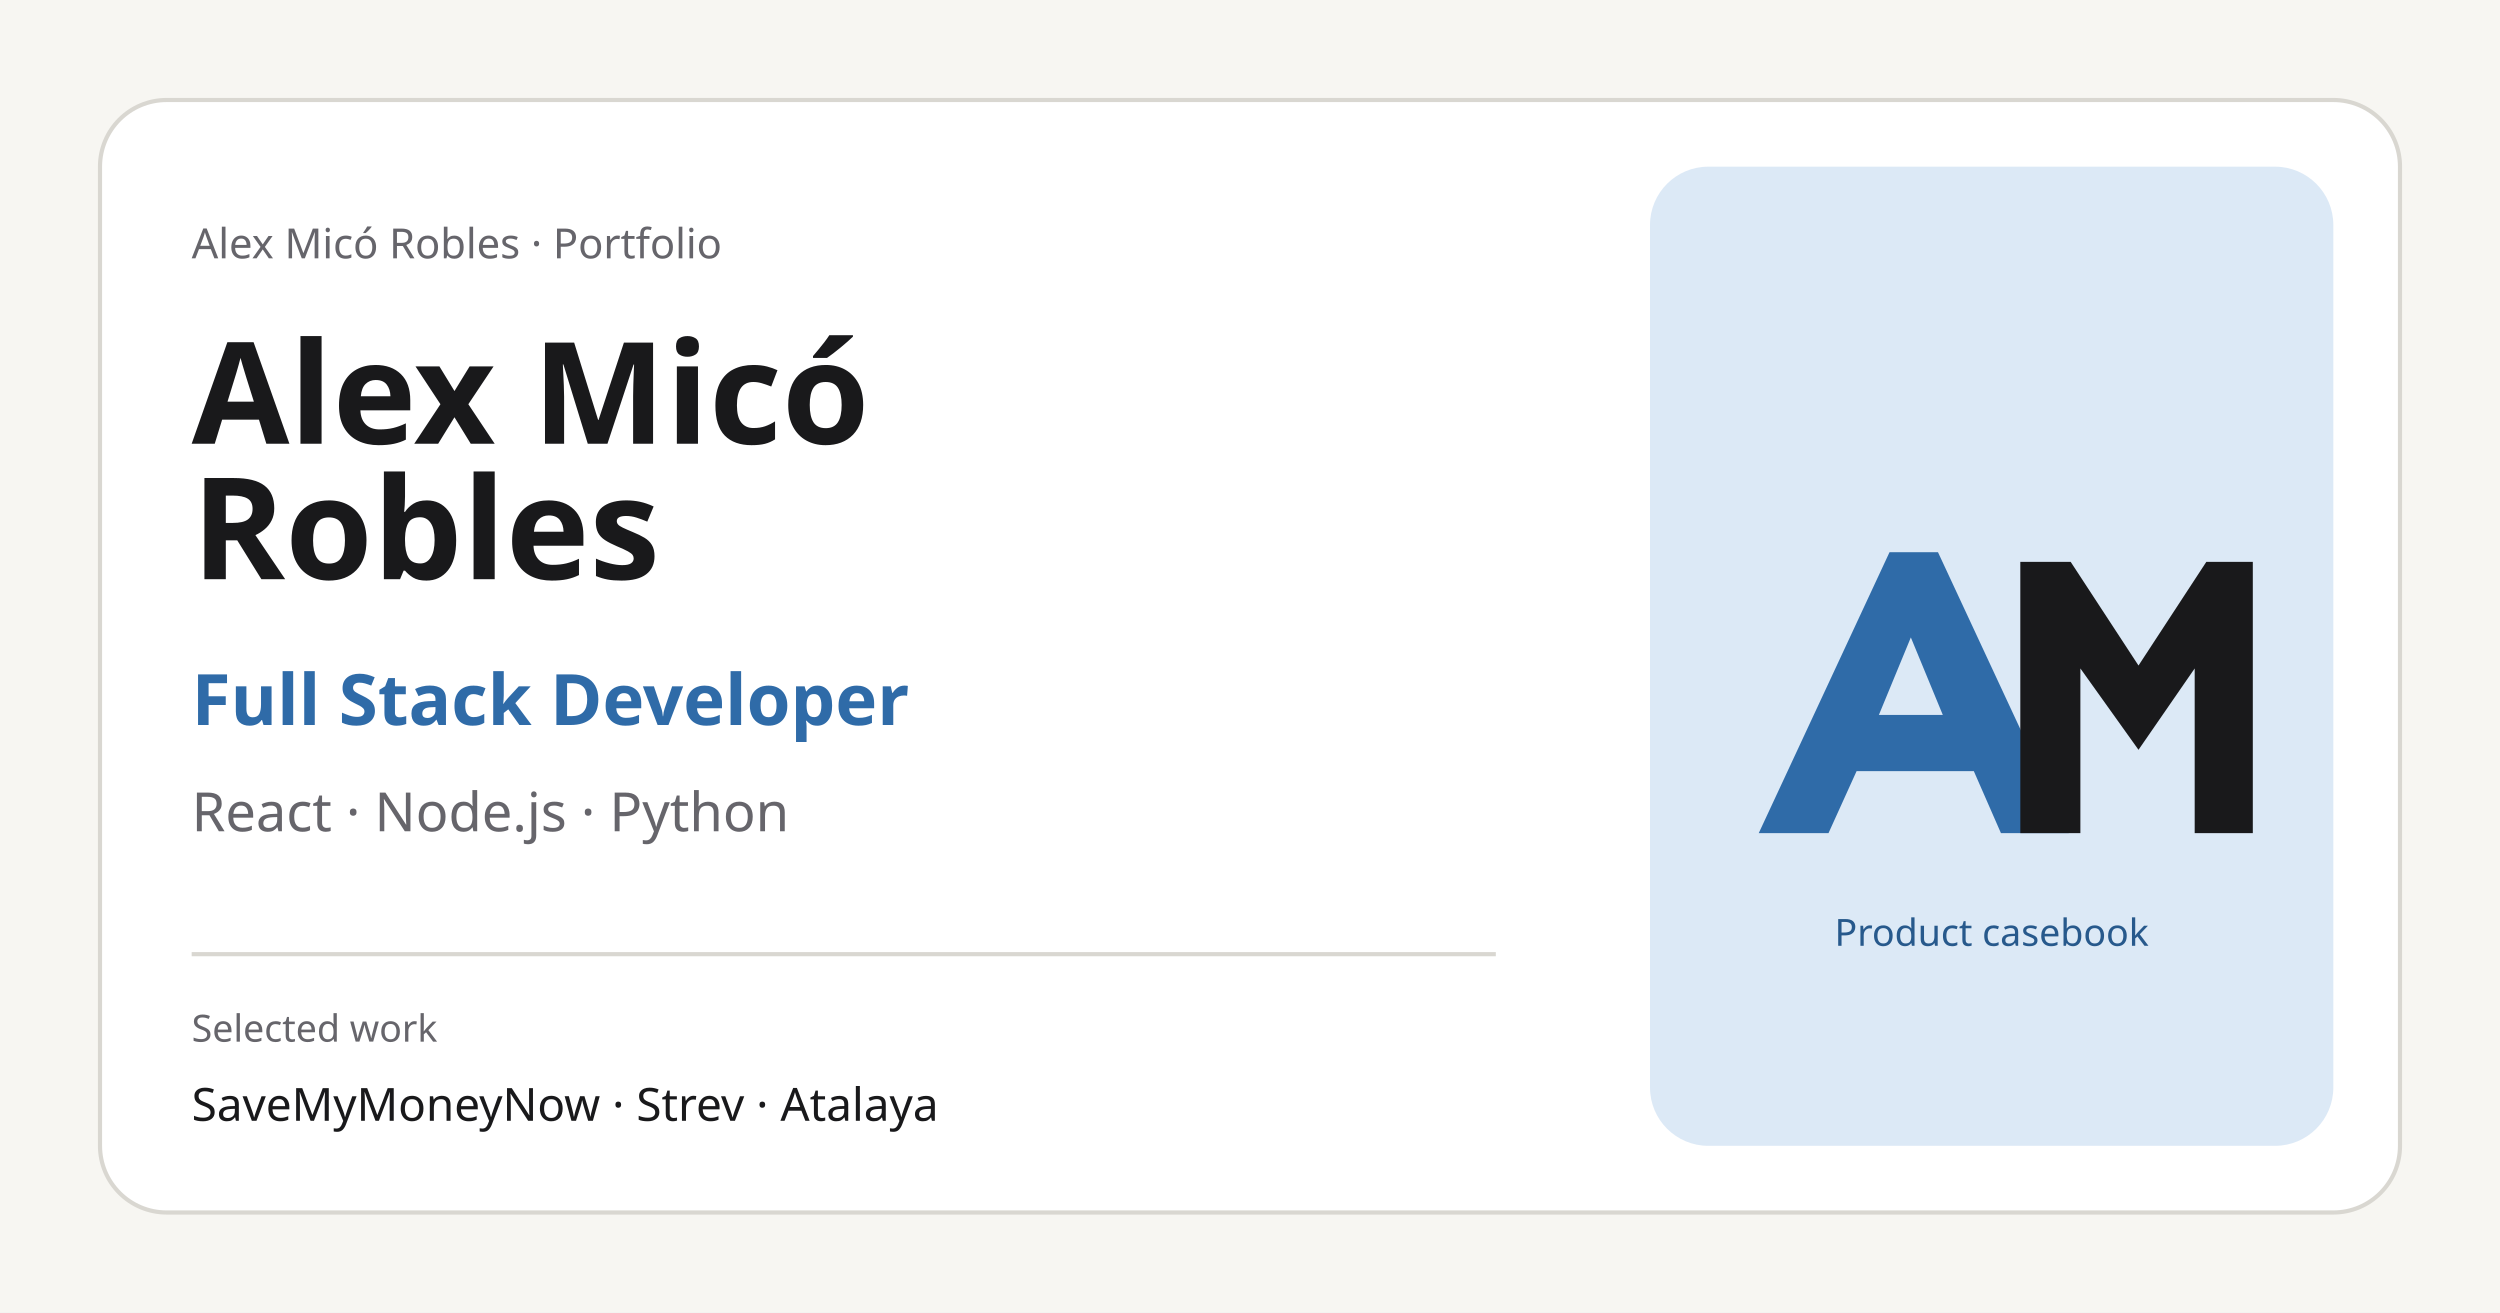
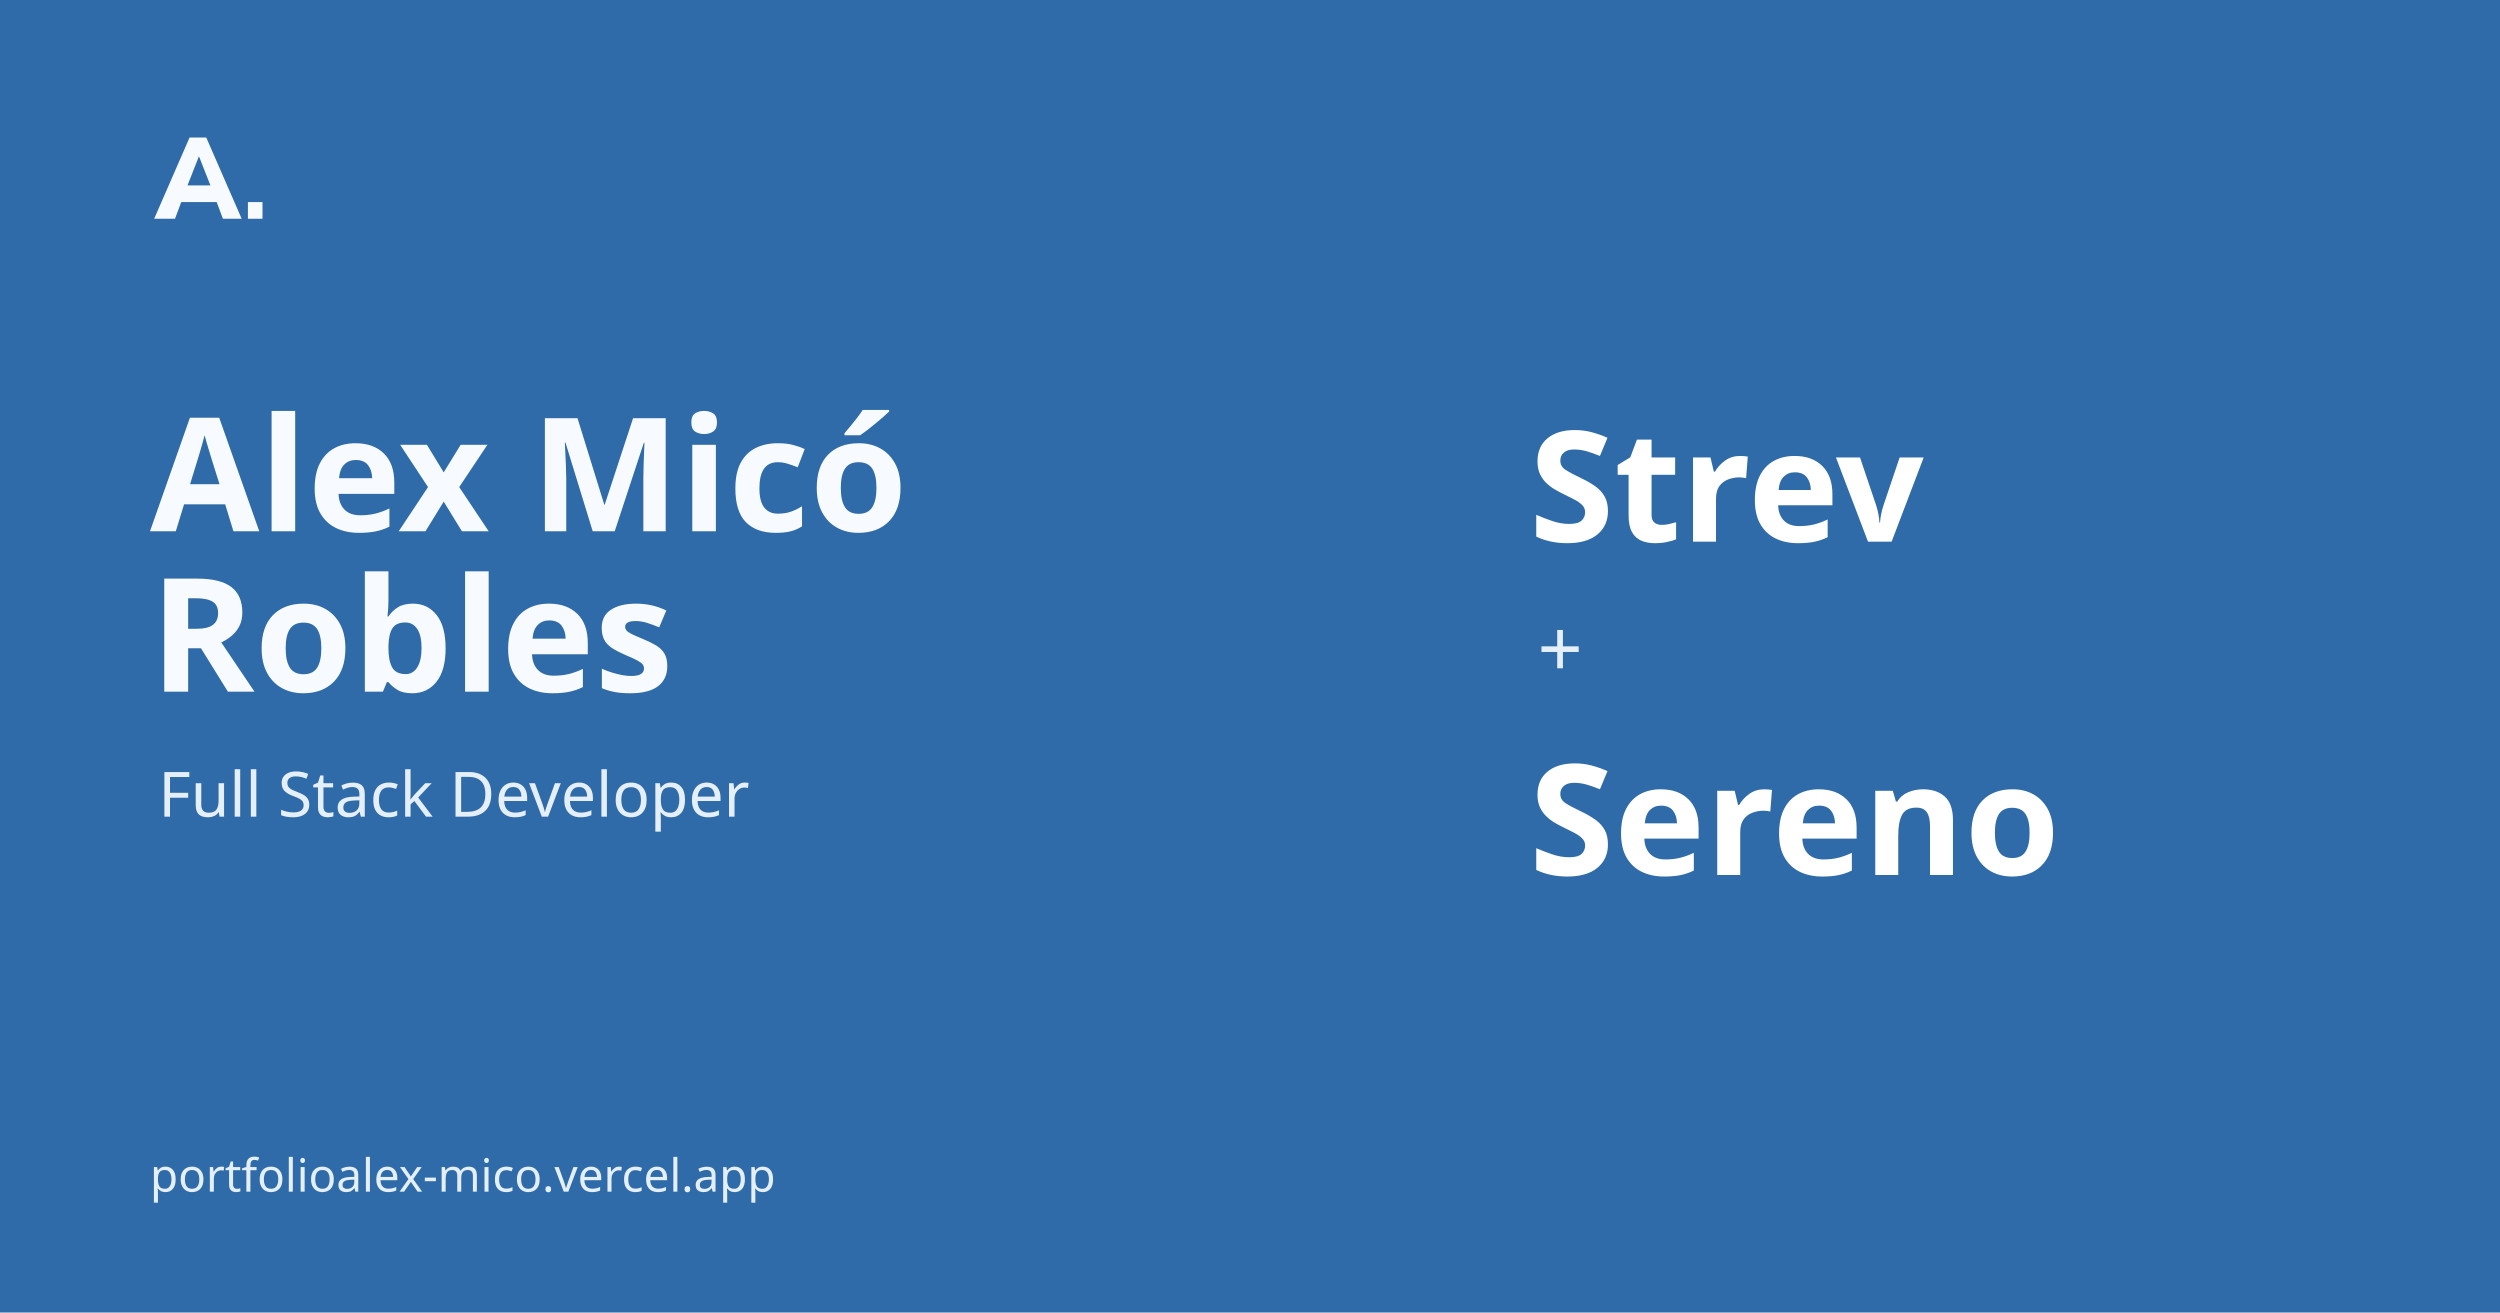
<svg xmlns="http://www.w3.org/2000/svg" width="1200" height="630" viewBox="0 0 1200 630" role="img" aria-labelledby="title desc">
-   <rect width="1200" height="630" fill="#f7f6f2" />
-   <rect x="48" y="48" width="1104" height="534" rx="32" fill="#ffffff" stroke="#d9d7d1" stroke-width="2" />
+   <rect width="1200" height="630" fill="#2f6ba8" />
+   <g fill="#f7fbff" font-family="sans-serif">
+     <path d="M74 105 91 66h8l17 39h-9l-3-8H87l-3 8H74Zm16-16h11l-5.5-14L90 89Z" />
+     <rect x="119" y="97" width="7" height="8" />
+     <text x="72" y="255" font-size="76" font-weight="700">Alex Micó</text>
+     <text x="72" y="332" font-size="76" font-weight="700">Robles</text>
+     <text x="76" y="392" fill="#e4eff9" font-size="30" font-weight="500">Full Stack Developer</text>
+   </g>
  <g font-family="sans-serif">
-     <text x="92" y="124" fill="#66656b" font-size="20" font-weight="500">Alex Micó Robles · Portfolio</text>
-     <text x="92" y="213" fill="#19191b" font-size="68" font-weight="600">Alex Micó</text>
-     <text x="92" y="278" fill="#19191b" font-size="68" font-weight="600">Robles</text>
-     <text x="92" y="348" fill="#2f6ba8" font-size="34" font-weight="600">Full Stack Developer</text>
-     <text x="92" y="399" fill="#66656b" font-size="26" font-weight="400">React · Node.js · Python</text>
-     <path d="M92 458H718" stroke="#d9d7d1" stroke-width="2" />
-     <text x="92" y="500" fill="#66656b" font-size="18" font-weight="500">Selected work</text>
-     <text x="92" y="538" fill="#19191b" font-size="22" font-weight="500">SaveMyMoneyNow · Strev · Atalaya</text>
+     <text x="734" y="260" fill="#ffffff" font-size="74" font-weight="700">Strev</text>
+     <text x="738" y="325" fill="#e4eff9" font-size="38" font-weight="400">+</text>
+     <text x="734" y="420" fill="#ffffff" font-size="74" font-weight="700">Sereno</text>
  </g>
-   <rect x="792" y="80" width="328" height="470" rx="28" fill="#dce9f6" />
-   <g transform="translate(807 186) scale(4.65)">
-     <path d="M8 46 21.5 17h5L40 46h-7l-2.8-6.4H18.1L15.2 46Zm12.4-12.2H27l-3.3-8Z" fill="#2f6ba8" />
-     <path d="M35 46V18h5.2l7 10.7L54.2 18H59v28h-6V29l-5.8 8.4-6-8.4v17Z" fill="#19191b" />
-   </g>
-   <text x="956" y="454" text-anchor="middle" fill="#27598c" font-family="sans-serif" font-size="18" font-weight="500">Product casebook</text>
+   <text x="72" y="572" fill="#e4eff9" font-family="sans-serif" font-size="22" font-weight="500">portfolioalex-mico.vercel.app</text>
</svg>
